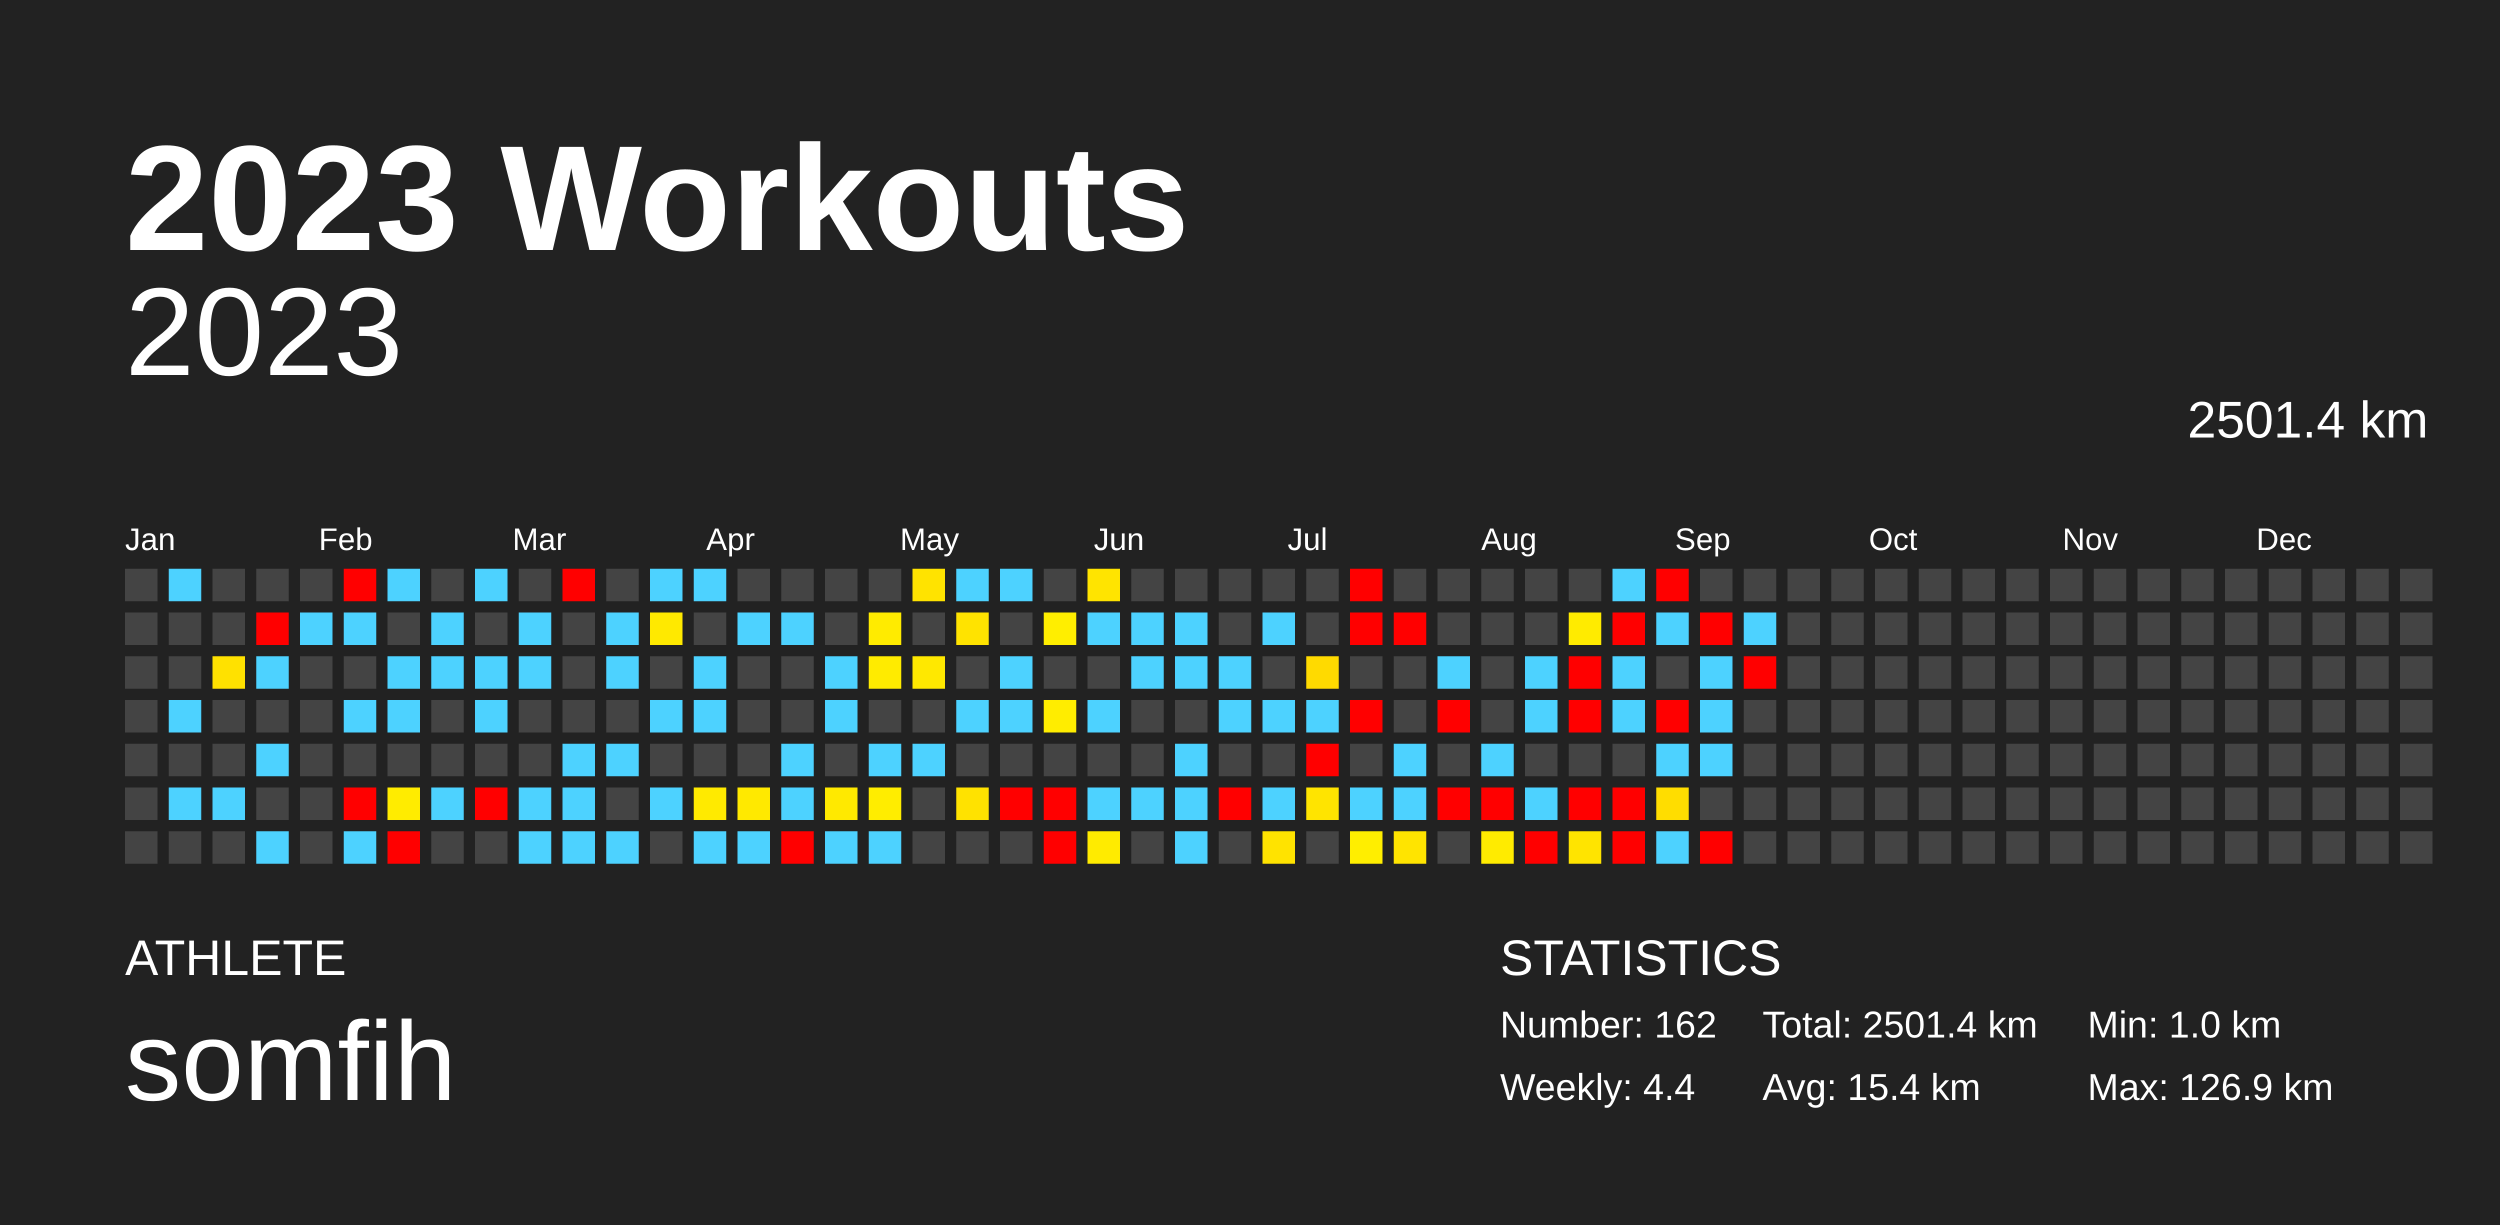
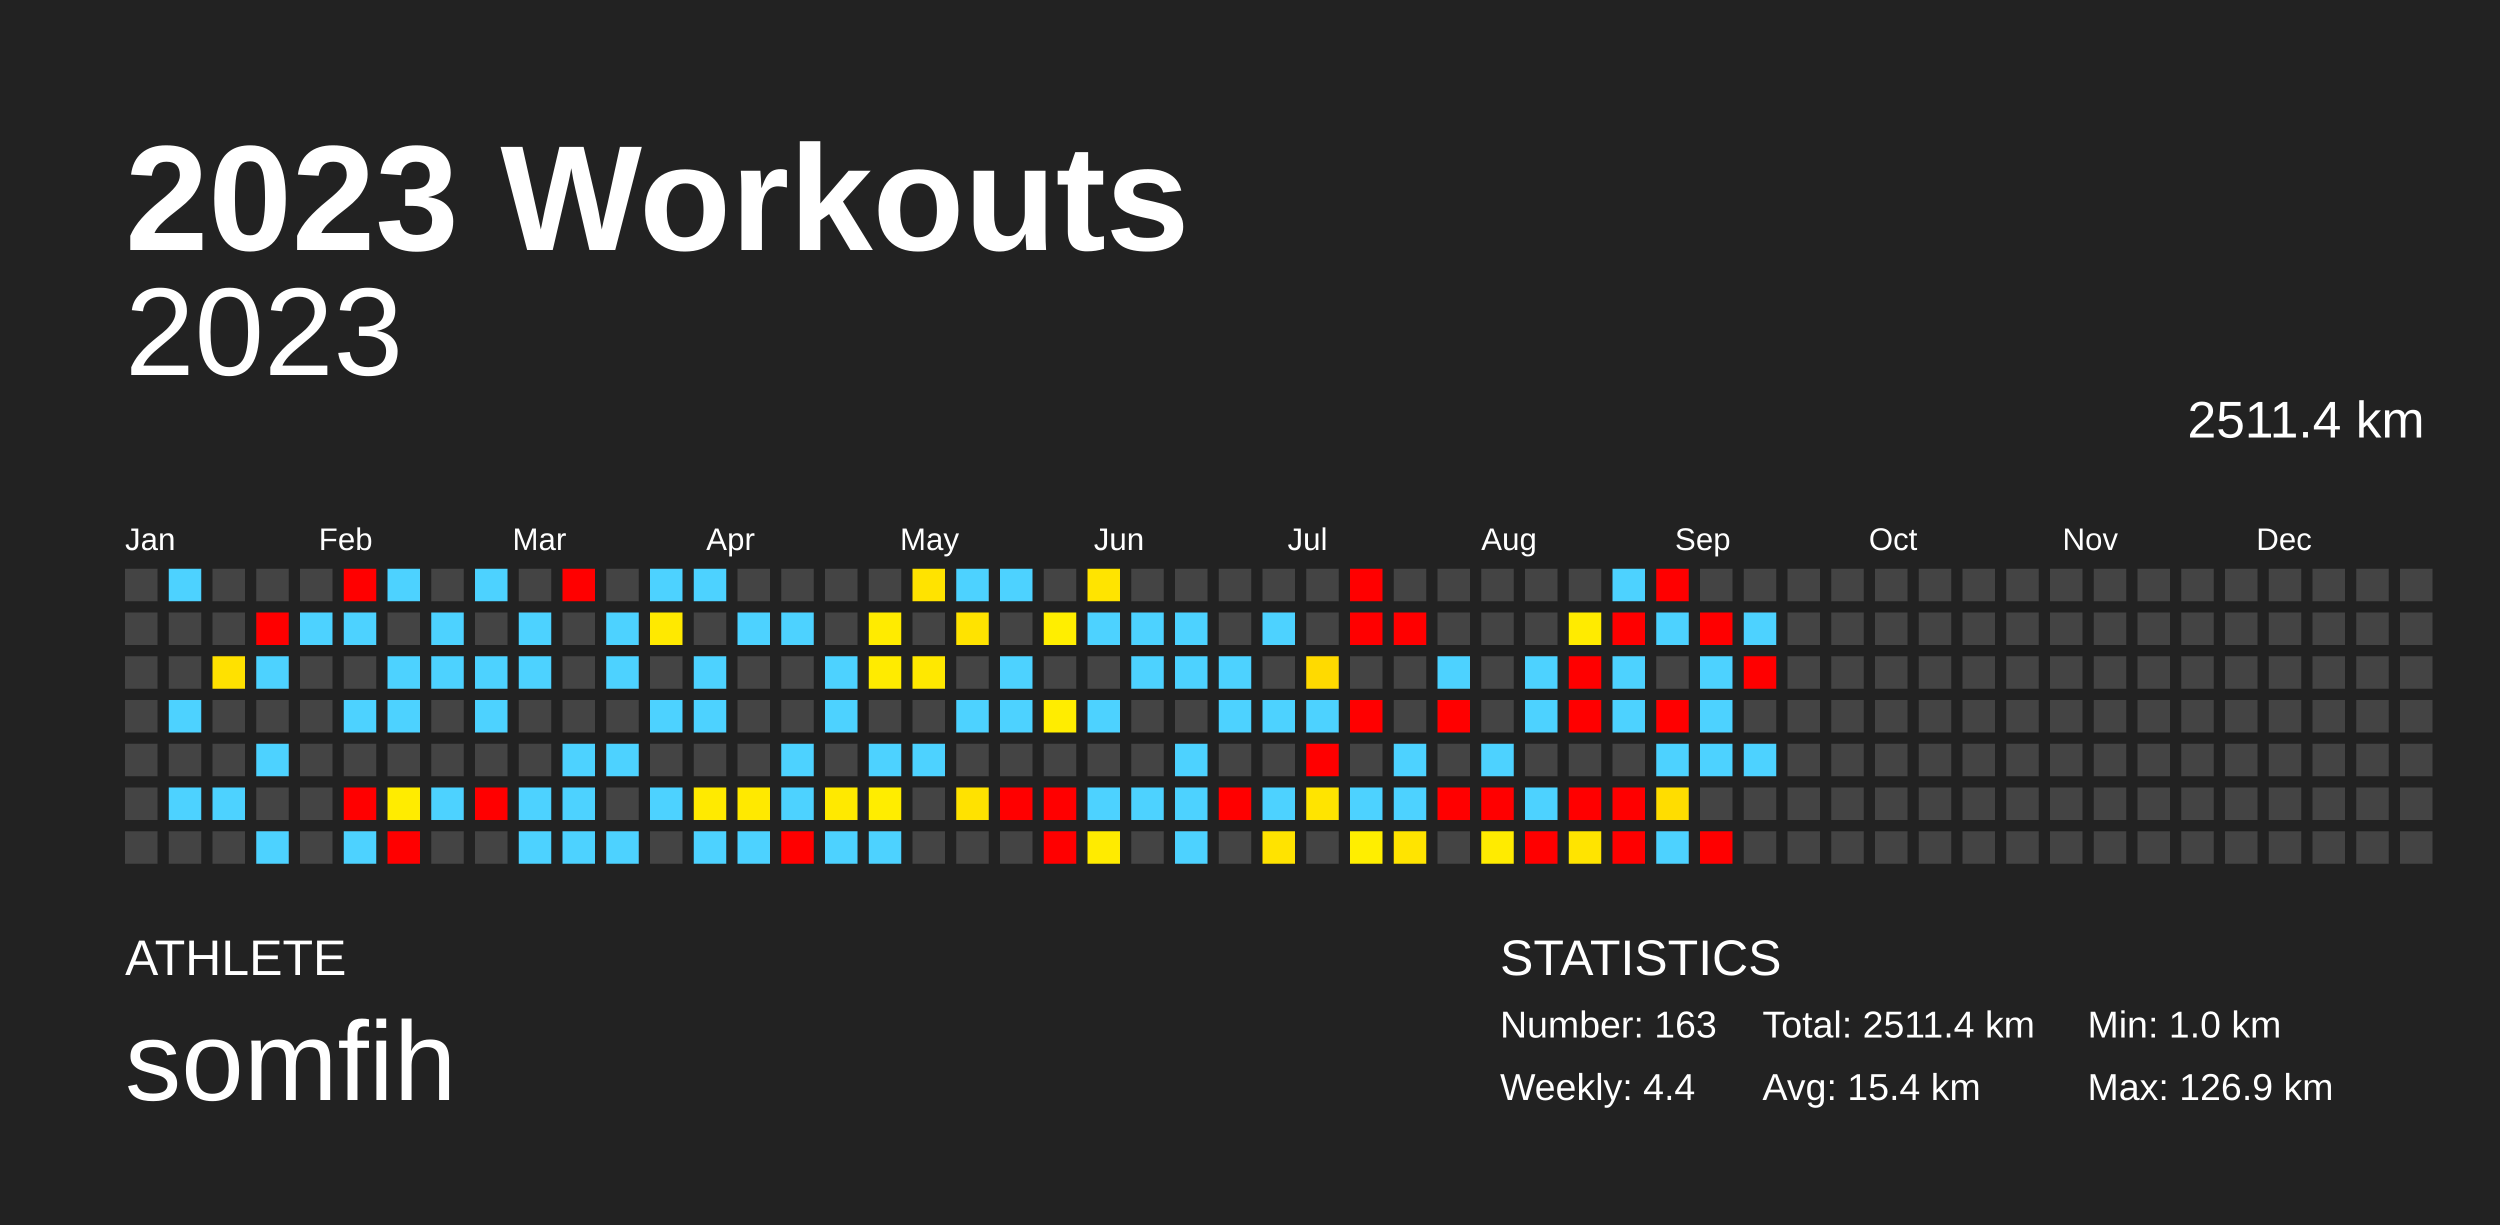
<svg xmlns="http://www.w3.org/2000/svg" baseProfile="full" height="98mm" version="1.1" viewBox="0,0,200,98" width="200mm">
  <defs />
  <rect fill="#222222" height="98" width="200" x="0" y="0" />
  <text fill="#FFFFFF" style="font-size:12px; font-family:Arial; font-weight:bold;" x="10" y="20">2023 Workouts</text>
  <text fill="#FFFFFF" style="font-size:4px; font-family:Arial" x="10" y="78">ATHLETE</text>
  <text fill="#FFFFFF" style="font-size:9px; font-family:Arial" x="10" y="88">somfih</text>
  <text fill="#FFFFFF" style="font-size:4px; font-family:Arial" x="120" y="78">STATISTICS</text>
-   <text fill="#FFFFFF" style="font-size:3px; font-family:Arial" x="120" y="83">Number: 162</text>
+   <text fill="#FFFFFF" style="font-size:3px; font-family:Arial" x="120" y="83">Number: 163</text>
  <text fill="#FFFFFF" style="font-size:3px; font-family:Arial" x="120" y="88">Weekly: 4.4</text>
-   <text fill="#FFFFFF" style="font-size:3px; font-family:Arial" x="141" y="83">Total: 2501.4 km</text>
+   <text fill="#FFFFFF" style="font-size:3px; font-family:Arial" x="141" y="83">Total: 2511.4 km</text>
  <text fill="#FFFFFF" style="font-size:3px; font-family:Arial" x="141" y="88">Avg: 15.4 km</text>
  <text fill="#FFFFFF" style="font-size:3px; font-family:Arial" x="167" y="83">Min: 1.0 km</text>
  <text fill="#FFFFFF" style="font-size:3px; font-family:Arial" x="167" y="88">Max: 126.9 km</text>
  <text alignment-baseline="hanging" fill="#FFFFFF" style="font-size:10.0px; font-family:Arial;" x="10" y="30">2023</text>
-   <text alignment-baseline="hanging" fill="#FFFFFF" style="font-size:4.125px; font-family:Arial;" x="175" y="35">2501.4 km</text>
+   <text alignment-baseline="hanging" fill="#FFFFFF" style="font-size:4.125px; font-family:Arial;" x="175" y="35">2511.4 km</text>
  <text fill="#FFFFFF" style="font-size:2.5px; font-family:Arial" x="10.0" y="44">Jan</text>
  <text fill="#FFFFFF" style="font-size:2.5px; font-family:Arial" x="25.5" y="44">Feb</text>
  <text fill="#FFFFFF" style="font-size:2.5px; font-family:Arial" x="41.0" y="44">Mar</text>
  <text fill="#FFFFFF" style="font-size:2.5px; font-family:Arial" x="56.5" y="44">Apr</text>
  <text fill="#FFFFFF" style="font-size:2.5px; font-family:Arial" x="72.0" y="44">May</text>
  <text fill="#FFFFFF" style="font-size:2.5px; font-family:Arial" x="87.5" y="44">Jun</text>
  <text fill="#FFFFFF" style="font-size:2.5px; font-family:Arial" x="103.0" y="44">Jul</text>
  <text fill="#FFFFFF" style="font-size:2.5px; font-family:Arial" x="118.5" y="44">Aug</text>
  <text fill="#FFFFFF" style="font-size:2.5px; font-family:Arial" x="134.0" y="44">Sep</text>
  <text fill="#FFFFFF" style="font-size:2.5px; font-family:Arial" x="149.5" y="44">Oct</text>
  <text fill="#FFFFFF" style="font-size:2.5px; font-family:Arial" x="165.0" y="44">Nov</text>
  <text fill="#FFFFFF" style="font-size:2.5px; font-family:Arial" x="180.5" y="44">Dec</text>
  <rect fill="#444444" height="2.6" width="2.6" x="10.0" y="45.5" />
  <rect fill="#444444" height="2.6" width="2.6" x="10.0" y="49.0" />
  <rect fill="#444444" height="2.6" width="2.6" x="10.0" y="52.5" />
  <rect fill="#444444" height="2.6" width="2.6" x="10.0" y="56.0" />
  <rect fill="#444444" height="2.6" width="2.6" x="10.0" y="59.5" />
  <rect fill="#444444" height="2.6" width="2.6" x="10.0" y="63.0" />
  <rect fill="#444444" height="2.6" width="2.6" x="10.0" y="66.5" />
  <rect fill="#4dd2ff" height="2.6" width="2.6" x="13.5" y="45.5" />
  <rect fill="#444444" height="2.6" width="2.6" x="13.5" y="49.0" />
  <rect fill="#444444" height="2.6" width="2.6" x="13.5" y="52.5" />
  <rect fill="#4dd2ff" height="2.6" width="2.6" x="13.5" y="56.0" />
  <rect fill="#444444" height="2.6" width="2.6" x="13.5" y="59.5" />
  <rect fill="#4dd2ff" height="2.6" width="2.6" x="13.5" y="63.0" />
  <rect fill="#444444" height="2.6" width="2.6" x="13.5" y="66.5" />
  <rect fill="#444444" height="2.6" width="2.6" x="17.0" y="45.5" />
  <rect fill="#444444" height="2.6" width="2.6" x="17.0" y="49.0" />
  <rect fill="#ffe100" height="2.6" width="2.6" x="17.0" y="52.5" />
  <rect fill="#444444" height="2.6" width="2.6" x="17.0" y="56.0" />
  <rect fill="#444444" height="2.6" width="2.6" x="17.0" y="59.5" />
  <rect fill="#4dd2ff" height="2.6" width="2.6" x="17.0" y="63.0" />
  <rect fill="#444444" height="2.6" width="2.6" x="17.0" y="66.5" />
  <rect fill="#444444" height="2.6" width="2.6" x="20.5" y="45.5" />
  <rect fill="red" height="2.6" width="2.6" x="20.5" y="49.0" />
  <rect fill="#4dd2ff" height="2.6" width="2.6" x="20.5" y="52.5" />
  <rect fill="#444444" height="2.6" width="2.6" x="20.5" y="56.0" />
  <rect fill="#4dd2ff" height="2.6" width="2.6" x="20.5" y="59.5" />
  <rect fill="#444444" height="2.6" width="2.6" x="20.5" y="63.0" />
  <rect fill="#4dd2ff" height="2.6" width="2.6" x="20.5" y="66.5" />
  <rect fill="#444444" height="2.6" width="2.6" x="24.0" y="45.5" />
  <rect fill="#4dd2ff" height="2.6" width="2.6" x="24.0" y="49.0" />
  <rect fill="#444444" height="2.6" width="2.6" x="24.0" y="52.5" />
  <rect fill="#444444" height="2.6" width="2.6" x="24.0" y="56.0" />
  <rect fill="#444444" height="2.6" width="2.6" x="24.0" y="59.5" />
  <rect fill="#444444" height="2.6" width="2.6" x="24.0" y="63.0" />
  <rect fill="#444444" height="2.6" width="2.6" x="24.0" y="66.5" />
  <rect fill="red" height="2.6" width="2.6" x="27.5" y="45.5" />
  <rect fill="#4dd2ff" height="2.6" width="2.6" x="27.5" y="49.0" />
  <rect fill="#444444" height="2.6" width="2.6" x="27.5" y="52.5" />
  <rect fill="#4dd2ff" height="2.6" width="2.6" x="27.5" y="56.0" />
  <rect fill="#444444" height="2.6" width="2.6" x="27.5" y="59.5" />
  <rect fill="red" height="2.6" width="2.6" x="27.5" y="63.0" />
  <rect fill="#4dd2ff" height="2.6" width="2.6" x="27.5" y="66.5" />
  <rect fill="#4dd2ff" height="2.6" width="2.6" x="31.0" y="45.5" />
  <rect fill="#444444" height="2.6" width="2.6" x="31.0" y="49.0" />
  <rect fill="#4dd2ff" height="2.6" width="2.6" x="31.0" y="52.5" />
  <rect fill="#4dd2ff" height="2.6" width="2.6" x="31.0" y="56.0" />
  <rect fill="#444444" height="2.6" width="2.6" x="31.0" y="59.5" />
  <rect fill="#ffec00" height="2.6" width="2.6" x="31.0" y="63.0" />
  <rect fill="red" height="2.6" width="2.6" x="31.0" y="66.5" />
  <rect fill="#444444" height="2.6" width="2.6" x="34.5" y="45.5" />
  <rect fill="#4dd2ff" height="2.6" width="2.6" x="34.5" y="49.0" />
  <rect fill="#4dd2ff" height="2.6" width="2.6" x="34.5" y="52.5" />
  <rect fill="#444444" height="2.6" width="2.6" x="34.5" y="56.0" />
  <rect fill="#444444" height="2.6" width="2.6" x="34.5" y="59.5" />
  <rect fill="#4dd2ff" height="2.6" width="2.6" x="34.5" y="63.0" />
  <rect fill="#444444" height="2.6" width="2.6" x="34.5" y="66.5" />
  <rect fill="#4dd2ff" height="2.6" width="2.6" x="38.0" y="45.5" />
  <rect fill="#444444" height="2.6" width="2.6" x="38.0" y="49.0" />
  <rect fill="#4dd2ff" height="2.6" width="2.6" x="38.0" y="52.5" />
  <rect fill="#4dd2ff" height="2.6" width="2.6" x="38.0" y="56.0" />
  <rect fill="#444444" height="2.6" width="2.6" x="38.0" y="59.5" />
  <rect fill="red" height="2.6" width="2.6" x="38.0" y="63.0" />
  <rect fill="#444444" height="2.6" width="2.6" x="38.0" y="66.5" />
  <rect fill="#444444" height="2.6" width="2.6" x="41.5" y="45.5" />
  <rect fill="#4dd2ff" height="2.6" width="2.6" x="41.5" y="49.0" />
  <rect fill="#4dd2ff" height="2.6" width="2.6" x="41.5" y="52.5" />
  <rect fill="#444444" height="2.6" width="2.6" x="41.5" y="56.0" />
  <rect fill="#444444" height="2.6" width="2.6" x="41.5" y="59.5" />
  <rect fill="#4dd2ff" height="2.6" width="2.6" x="41.5" y="63.0" />
  <rect fill="#4dd2ff" height="2.6" width="2.6" x="41.5" y="66.5" />
  <rect fill="red" height="2.6" width="2.6" x="45.0" y="45.5" />
  <rect fill="#444444" height="2.6" width="2.6" x="45.0" y="49.0" />
  <rect fill="#444444" height="2.6" width="2.6" x="45.0" y="52.5" />
  <rect fill="#444444" height="2.6" width="2.6" x="45.0" y="56.0" />
  <rect fill="#4dd2ff" height="2.6" width="2.6" x="45.0" y="59.5" />
  <rect fill="#4dd2ff" height="2.6" width="2.6" x="45.0" y="63.0" />
  <rect fill="#4dd2ff" height="2.6" width="2.6" x="45.0" y="66.5" />
  <rect fill="#444444" height="2.6" width="2.6" x="48.5" y="45.5" />
  <rect fill="#4dd2ff" height="2.6" width="2.6" x="48.5" y="49.0" />
  <rect fill="#4dd2ff" height="2.6" width="2.6" x="48.5" y="52.5" />
  <rect fill="#444444" height="2.6" width="2.6" x="48.5" y="56.0" />
  <rect fill="#4dd2ff" height="2.6" width="2.6" x="48.5" y="59.5" />
  <rect fill="#444444" height="2.6" width="2.6" x="48.5" y="63.0" />
  <rect fill="#4dd2ff" height="2.6" width="2.6" x="48.5" y="66.5" />
  <rect fill="#4dd2ff" height="2.6" width="2.6" x="52.0" y="45.5" />
  <rect fill="#ffe900" height="2.6" width="2.6" x="52.0" y="49.0" />
  <rect fill="#444444" height="2.6" width="2.6" x="52.0" y="52.5" />
  <rect fill="#4dd2ff" height="2.6" width="2.6" x="52.0" y="56.0" />
  <rect fill="#444444" height="2.6" width="2.6" x="52.0" y="59.5" />
  <rect fill="#4dd2ff" height="2.6" width="2.6" x="52.0" y="63.0" />
  <rect fill="#444444" height="2.6" width="2.6" x="52.0" y="66.5" />
  <rect fill="#4dd2ff" height="2.6" width="2.6" x="55.5" y="45.5" />
  <rect fill="#444444" height="2.6" width="2.6" x="55.5" y="49.0" />
  <rect fill="#4dd2ff" height="2.6" width="2.6" x="55.5" y="52.5" />
  <rect fill="#4dd2ff" height="2.6" width="2.6" x="55.5" y="56.0" />
  <rect fill="#444444" height="2.6" width="2.6" x="55.5" y="59.5" />
  <rect fill="#ffea00" height="2.6" width="2.6" x="55.5" y="63.0" />
  <rect fill="#4dd2ff" height="2.6" width="2.6" x="55.5" y="66.5" />
  <rect fill="#444444" height="2.6" width="2.6" x="59.0" y="45.5" />
  <rect fill="#4dd2ff" height="2.6" width="2.6" x="59.0" y="49.0" />
  <rect fill="#444444" height="2.6" width="2.6" x="59.0" y="52.5" />
  <rect fill="#444444" height="2.6" width="2.6" x="59.0" y="56.0" />
  <rect fill="#444444" height="2.6" width="2.6" x="59.0" y="59.5" />
  <rect fill="#ffe900" height="2.6" width="2.6" x="59.0" y="63.0" />
  <rect fill="#4dd2ff" height="2.6" width="2.6" x="59.0" y="66.5" />
  <rect fill="#444444" height="2.6" width="2.6" x="62.5" y="45.5" />
  <rect fill="#4dd2ff" height="2.6" width="2.6" x="62.5" y="49.0" />
  <rect fill="#444444" height="2.6" width="2.6" x="62.5" y="52.5" />
  <rect fill="#444444" height="2.6" width="2.6" x="62.5" y="56.0" />
  <rect fill="#4dd2ff" height="2.6" width="2.6" x="62.5" y="59.5" />
  <rect fill="#4dd2ff" height="2.6" width="2.6" x="62.5" y="63.0" />
  <rect fill="red" height="2.6" width="2.6" x="62.5" y="66.5" />
  <rect fill="#444444" height="2.6" width="2.6" x="66.0" y="45.5" />
  <rect fill="#444444" height="2.6" width="2.6" x="66.0" y="49.0" />
  <rect fill="#4dd2ff" height="2.6" width="2.6" x="66.0" y="52.5" />
  <rect fill="#4dd2ff" height="2.6" width="2.6" x="66.0" y="56.0" />
  <rect fill="#444444" height="2.6" width="2.6" x="66.0" y="59.5" />
  <rect fill="#ffe900" height="2.6" width="2.6" x="66.0" y="63.0" />
  <rect fill="#4dd2ff" height="2.6" width="2.6" x="66.0" y="66.5" />
  <rect fill="#444444" height="2.6" width="2.6" x="69.5" y="45.5" />
  <rect fill="#ffeb00" height="2.6" width="2.6" x="69.5" y="49.0" />
  <rect fill="#ffeb00" height="2.6" width="2.6" x="69.5" y="52.5" />
  <rect fill="#444444" height="2.6" width="2.6" x="69.5" y="56.0" />
  <rect fill="#4dd2ff" height="2.6" width="2.6" x="69.5" y="59.5" />
  <rect fill="#ffed00" height="2.6" width="2.6" x="69.5" y="63.0" />
  <rect fill="#4dd2ff" height="2.6" width="2.6" x="69.5" y="66.5" />
  <rect fill="#ffe300" height="2.6" width="2.6" x="73.0" y="45.5" />
  <rect fill="#444444" height="2.6" width="2.6" x="73.0" y="49.0" />
  <rect fill="#ffe800" height="2.6" width="2.6" x="73.0" y="52.5" />
  <rect fill="#444444" height="2.6" width="2.6" x="73.0" y="56.0" />
  <rect fill="#4dd2ff" height="2.6" width="2.6" x="73.0" y="59.5" />
  <rect fill="#444444" height="2.6" width="2.6" x="73.0" y="63.0" />
  <rect fill="#444444" height="2.6" width="2.6" x="73.0" y="66.5" />
  <rect fill="#4dd2ff" height="2.6" width="2.6" x="76.5" y="45.5" />
  <rect fill="#ffe300" height="2.6" width="2.6" x="76.5" y="49.0" />
  <rect fill="#444444" height="2.6" width="2.6" x="76.5" y="52.5" />
  <rect fill="#4dd2ff" height="2.6" width="2.6" x="76.5" y="56.0" />
  <rect fill="#444444" height="2.6" width="2.6" x="76.5" y="59.5" />
  <rect fill="#ffe200" height="2.6" width="2.6" x="76.5" y="63.0" />
  <rect fill="#444444" height="2.6" width="2.6" x="76.5" y="66.5" />
  <rect fill="#4dd2ff" height="2.6" width="2.6" x="80.0" y="45.5" />
  <rect fill="#444444" height="2.6" width="2.6" x="80.0" y="49.0" />
  <rect fill="#4dd2ff" height="2.6" width="2.6" x="80.0" y="52.5" />
  <rect fill="#4dd2ff" height="2.6" width="2.6" x="80.0" y="56.0" />
  <rect fill="#444444" height="2.6" width="2.6" x="80.0" y="59.5" />
  <rect fill="red" height="2.6" width="2.6" x="80.0" y="63.0" />
  <rect fill="#444444" height="2.6" width="2.6" x="80.0" y="66.5" />
  <rect fill="#444444" height="2.6" width="2.6" x="83.5" y="45.5" />
  <rect fill="#ffee00" height="2.6" width="2.6" x="83.5" y="49.0" />
  <rect fill="#444444" height="2.6" width="2.6" x="83.5" y="52.5" />
  <rect fill="#ffed00" height="2.6" width="2.6" x="83.5" y="56.0" />
  <rect fill="#444444" height="2.6" width="2.6" x="83.5" y="59.5" />
  <rect fill="red" height="2.6" width="2.6" x="83.5" y="63.0" />
  <rect fill="red" height="2.6" width="2.6" x="83.5" y="66.5" />
  <rect fill="#ffe400" height="2.6" width="2.6" x="87.0" y="45.5" />
  <rect fill="#4dd2ff" height="2.6" width="2.6" x="87.0" y="49.0" />
  <rect fill="#444444" height="2.6" width="2.6" x="87.0" y="52.5" />
  <rect fill="#4dd2ff" height="2.6" width="2.6" x="87.0" y="56.0" />
  <rect fill="#444444" height="2.6" width="2.6" x="87.0" y="59.5" />
  <rect fill="#4dd2ff" height="2.6" width="2.6" x="87.0" y="63.0" />
  <rect fill="#ffeb00" height="2.6" width="2.6" x="87.0" y="66.5" />
  <rect fill="#444444" height="2.6" width="2.6" x="90.5" y="45.5" />
  <rect fill="#4dd2ff" height="2.6" width="2.6" x="90.5" y="49.0" />
  <rect fill="#4dd2ff" height="2.6" width="2.6" x="90.5" y="52.5" />
  <rect fill="#444444" height="2.6" width="2.6" x="90.5" y="56.0" />
  <rect fill="#444444" height="2.6" width="2.6" x="90.5" y="59.5" />
  <rect fill="#4dd2ff" height="2.6" width="2.6" x="90.5" y="63.0" />
  <rect fill="#444444" height="2.6" width="2.6" x="90.5" y="66.5" />
  <rect fill="#444444" height="2.6" width="2.6" x="94.0" y="45.5" />
  <rect fill="#4dd2ff" height="2.6" width="2.6" x="94.0" y="49.0" />
  <rect fill="#4dd2ff" height="2.6" width="2.6" x="94.0" y="52.5" />
  <rect fill="#444444" height="2.6" width="2.6" x="94.0" y="56.0" />
  <rect fill="#4dd2ff" height="2.6" width="2.6" x="94.0" y="59.5" />
  <rect fill="#4dd2ff" height="2.6" width="2.6" x="94.0" y="63.0" />
  <rect fill="#4dd2ff" height="2.6" width="2.6" x="94.0" y="66.5" />
  <rect fill="#444444" height="2.6" width="2.6" x="97.5" y="45.5" />
  <rect fill="#444444" height="2.6" width="2.6" x="97.5" y="49.0" />
  <rect fill="#4dd2ff" height="2.6" width="2.6" x="97.5" y="52.5" />
  <rect fill="#4dd2ff" height="2.6" width="2.6" x="97.5" y="56.0" />
  <rect fill="#444444" height="2.6" width="2.6" x="97.5" y="59.5" />
  <rect fill="red" height="2.6" width="2.6" x="97.5" y="63.0" />
  <rect fill="#444444" height="2.6" width="2.6" x="97.5" y="66.5" />
  <rect fill="#444444" height="2.6" width="2.6" x="101.0" y="45.5" />
  <rect fill="#4dd2ff" height="2.6" width="2.6" x="101.0" y="49.0" />
  <rect fill="#444444" height="2.6" width="2.6" x="101.0" y="52.5" />
  <rect fill="#4dd2ff" height="2.6" width="2.6" x="101.0" y="56.0" />
  <rect fill="#444444" height="2.6" width="2.6" x="101.0" y="59.5" />
  <rect fill="#4dd2ff" height="2.6" width="2.6" x="101.0" y="63.0" />
  <rect fill="#ffe300" height="2.6" width="2.6" x="101.0" y="66.5" />
  <rect fill="#444444" height="2.6" width="2.6" x="104.5" y="45.5" />
  <rect fill="#444444" height="2.6" width="2.6" x="104.5" y="49.0" />
  <rect fill="#ffda00" height="2.6" width="2.6" x="104.5" y="52.5" />
  <rect fill="#4dd2ff" height="2.6" width="2.6" x="104.5" y="56.0" />
  <rect fill="red" height="2.6" width="2.6" x="104.5" y="59.5" />
  <rect fill="#ffe400" height="2.6" width="2.6" x="104.5" y="63.0" />
  <rect fill="#444444" height="2.6" width="2.6" x="104.5" y="66.5" />
  <rect fill="red" height="2.6" width="2.6" x="108.0" y="45.5" />
  <rect fill="red" height="2.6" width="2.6" x="108.0" y="49.0" />
  <rect fill="#444444" height="2.6" width="2.6" x="108.0" y="52.5" />
  <rect fill="red" height="2.6" width="2.6" x="108.0" y="56.0" />
  <rect fill="#444444" height="2.6" width="2.6" x="108.0" y="59.5" />
  <rect fill="#4dd2ff" height="2.6" width="2.6" x="108.0" y="63.0" />
  <rect fill="#ffee00" height="2.6" width="2.6" x="108.0" y="66.5" />
  <rect fill="#444444" height="2.6" width="2.6" x="111.5" y="45.5" />
  <rect fill="red" height="2.6" width="2.6" x="111.5" y="49.0" />
  <rect fill="#444444" height="2.6" width="2.6" x="111.5" y="52.5" />
  <rect fill="#444444" height="2.6" width="2.6" x="111.5" y="56.0" />
  <rect fill="#4dd2ff" height="2.6" width="2.6" x="111.5" y="59.5" />
  <rect fill="#4dd2ff" height="2.6" width="2.6" x="111.5" y="63.0" />
  <rect fill="#ffe400" height="2.6" width="2.6" x="111.5" y="66.5" />
  <rect fill="#444444" height="2.6" width="2.6" x="115.0" y="45.5" />
  <rect fill="#444444" height="2.6" width="2.6" x="115.0" y="49.0" />
  <rect fill="#4dd2ff" height="2.6" width="2.6" x="115.0" y="52.5" />
  <rect fill="red" height="2.6" width="2.6" x="115.0" y="56.0" />
  <rect fill="#444444" height="2.6" width="2.6" x="115.0" y="59.5" />
  <rect fill="red" height="2.6" width="2.6" x="115.0" y="63.0" />
  <rect fill="#444444" height="2.6" width="2.6" x="115.0" y="66.5" />
  <rect fill="#444444" height="2.6" width="2.6" x="118.5" y="45.5" />
  <rect fill="#444444" height="2.6" width="2.6" x="118.5" y="49.0" />
  <rect fill="#444444" height="2.6" width="2.6" x="118.5" y="52.5" />
  <rect fill="#444444" height="2.6" width="2.6" x="118.5" y="56.0" />
  <rect fill="#4dd2ff" height="2.6" width="2.6" x="118.5" y="59.5" />
  <rect fill="red" height="2.6" width="2.6" x="118.5" y="63.0" />
  <rect fill="#ffeb00" height="2.6" width="2.6" x="118.5" y="66.5" />
  <rect fill="#444444" height="2.6" width="2.6" x="122.0" y="45.5" />
  <rect fill="#444444" height="2.6" width="2.6" x="122.0" y="49.0" />
  <rect fill="#4dd2ff" height="2.6" width="2.6" x="122.0" y="52.5" />
  <rect fill="#4dd2ff" height="2.6" width="2.6" x="122.0" y="56.0" />
  <rect fill="#444444" height="2.6" width="2.6" x="122.0" y="59.5" />
  <rect fill="#4dd2ff" height="2.6" width="2.6" x="122.0" y="63.0" />
  <rect fill="red" height="2.6" width="2.6" x="122.0" y="66.5" />
  <rect fill="#444444" height="2.6" width="2.6" x="125.5" y="45.5" />
  <rect fill="#ffeb00" height="2.6" width="2.6" x="125.5" y="49.0" />
  <rect fill="red" height="2.6" width="2.6" x="125.5" y="52.5" />
  <rect fill="red" height="2.6" width="2.6" x="125.5" y="56.0" />
  <rect fill="#444444" height="2.6" width="2.6" x="125.5" y="59.5" />
  <rect fill="red" height="2.6" width="2.6" x="125.5" y="63.0" />
  <rect fill="#ffe400" height="2.6" width="2.6" x="125.5" y="66.5" />
  <rect fill="#4dd2ff" height="2.6" width="2.6" x="129.0" y="45.5" />
  <rect fill="red" height="2.6" width="2.6" x="129.0" y="49.0" />
  <rect fill="#4dd2ff" height="2.6" width="2.6" x="129.0" y="52.5" />
  <rect fill="#4dd2ff" height="2.6" width="2.6" x="129.0" y="56.0" />
  <rect fill="#444444" height="2.6" width="2.6" x="129.0" y="59.5" />
  <rect fill="red" height="2.6" width="2.6" x="129.0" y="63.0" />
  <rect fill="red" height="2.6" width="2.6" x="129.0" y="66.5" />
  <rect fill="red" height="2.6" width="2.6" x="132.5" y="45.5" />
  <rect fill="#4dd2ff" height="2.6" width="2.6" x="132.5" y="49.0" />
  <rect fill="#444444" height="2.6" width="2.6" x="132.5" y="52.5" />
  <rect fill="red" height="2.6" width="2.6" x="132.5" y="56.0" />
  <rect fill="#4dd2ff" height="2.6" width="2.6" x="132.5" y="59.5" />
  <rect fill="#ffdd00" height="2.6" width="2.6" x="132.5" y="63.0" />
  <rect fill="#4dd2ff" height="2.6" width="2.6" x="132.5" y="66.5" />
  <rect fill="#444444" height="2.6" width="2.6" x="136.0" y="45.5" />
  <rect fill="red" height="2.6" width="2.6" x="136.0" y="49.0" />
  <rect fill="#4dd2ff" height="2.6" width="2.6" x="136.0" y="52.5" />
  <rect fill="#4dd2ff" height="2.6" width="2.6" x="136.0" y="56.0" />
  <rect fill="#4dd2ff" height="2.6" width="2.6" x="136.0" y="59.5" />
  <rect fill="#444444" height="2.6" width="2.6" x="136.0" y="63.0" />
  <rect fill="red" height="2.6" width="2.6" x="136.0" y="66.5" />
  <rect fill="#444444" height="2.6" width="2.6" x="139.5" y="45.5" />
  <rect fill="#4dd2ff" height="2.6" width="2.6" x="139.5" y="49.0" />
  <rect fill="red" height="2.6" width="2.6" x="139.5" y="52.5" />
  <rect fill="#444444" height="2.6" width="2.6" x="139.5" y="56.0" />
-   <rect fill="#444444" height="2.6" width="2.6" x="139.5" y="59.5" />
+   <rect fill="#4dd2ff" height="2.6" width="2.6" x="139.5" y="59.5" />
  <rect fill="#444444" height="2.6" width="2.6" x="139.5" y="63.0" />
  <rect fill="#444444" height="2.6" width="2.6" x="139.5" y="66.5" />
  <rect fill="#444444" height="2.6" width="2.6" x="143.0" y="45.5" />
  <rect fill="#444444" height="2.6" width="2.6" x="143.0" y="49.0" />
  <rect fill="#444444" height="2.6" width="2.6" x="143.0" y="52.5" />
  <rect fill="#444444" height="2.6" width="2.6" x="143.0" y="56.0" />
  <rect fill="#444444" height="2.6" width="2.6" x="143.0" y="59.5" />
  <rect fill="#444444" height="2.6" width="2.6" x="143.0" y="63.0" />
  <rect fill="#444444" height="2.6" width="2.6" x="143.0" y="66.5" />
  <rect fill="#444444" height="2.6" width="2.6" x="146.5" y="45.5" />
  <rect fill="#444444" height="2.6" width="2.6" x="146.5" y="49.0" />
  <rect fill="#444444" height="2.6" width="2.6" x="146.5" y="52.5" />
  <rect fill="#444444" height="2.6" width="2.6" x="146.5" y="56.0" />
  <rect fill="#444444" height="2.6" width="2.6" x="146.5" y="59.5" />
  <rect fill="#444444" height="2.6" width="2.6" x="146.5" y="63.0" />
  <rect fill="#444444" height="2.6" width="2.6" x="146.5" y="66.5" />
  <rect fill="#444444" height="2.6" width="2.6" x="150.0" y="45.5" />
  <rect fill="#444444" height="2.6" width="2.6" x="150.0" y="49.0" />
  <rect fill="#444444" height="2.6" width="2.6" x="150.0" y="52.5" />
  <rect fill="#444444" height="2.6" width="2.6" x="150.0" y="56.0" />
  <rect fill="#444444" height="2.6" width="2.6" x="150.0" y="59.5" />
  <rect fill="#444444" height="2.6" width="2.6" x="150.0" y="63.0" />
  <rect fill="#444444" height="2.6" width="2.6" x="150.0" y="66.5" />
  <rect fill="#444444" height="2.6" width="2.6" x="153.5" y="45.5" />
  <rect fill="#444444" height="2.6" width="2.6" x="153.5" y="49.0" />
  <rect fill="#444444" height="2.6" width="2.6" x="153.5" y="52.5" />
  <rect fill="#444444" height="2.6" width="2.6" x="153.5" y="56.0" />
  <rect fill="#444444" height="2.6" width="2.6" x="153.5" y="59.5" />
  <rect fill="#444444" height="2.6" width="2.6" x="153.5" y="63.0" />
  <rect fill="#444444" height="2.6" width="2.6" x="153.5" y="66.5" />
  <rect fill="#444444" height="2.6" width="2.6" x="157.0" y="45.5" />
  <rect fill="#444444" height="2.6" width="2.6" x="157.0" y="49.0" />
  <rect fill="#444444" height="2.6" width="2.6" x="157.0" y="52.5" />
  <rect fill="#444444" height="2.6" width="2.6" x="157.0" y="56.0" />
  <rect fill="#444444" height="2.6" width="2.6" x="157.0" y="59.5" />
  <rect fill="#444444" height="2.6" width="2.6" x="157.0" y="63.0" />
  <rect fill="#444444" height="2.6" width="2.6" x="157.0" y="66.5" />
  <rect fill="#444444" height="2.6" width="2.6" x="160.5" y="45.5" />
  <rect fill="#444444" height="2.6" width="2.6" x="160.5" y="49.0" />
  <rect fill="#444444" height="2.6" width="2.6" x="160.5" y="52.5" />
  <rect fill="#444444" height="2.6" width="2.6" x="160.5" y="56.0" />
  <rect fill="#444444" height="2.6" width="2.6" x="160.5" y="59.5" />
  <rect fill="#444444" height="2.6" width="2.6" x="160.5" y="63.0" />
  <rect fill="#444444" height="2.6" width="2.6" x="160.5" y="66.5" />
  <rect fill="#444444" height="2.6" width="2.6" x="164.0" y="45.5" />
  <rect fill="#444444" height="2.6" width="2.6" x="164.0" y="49.0" />
  <rect fill="#444444" height="2.6" width="2.6" x="164.0" y="52.5" />
  <rect fill="#444444" height="2.6" width="2.6" x="164.0" y="56.0" />
  <rect fill="#444444" height="2.6" width="2.6" x="164.0" y="59.5" />
  <rect fill="#444444" height="2.6" width="2.6" x="164.0" y="63.0" />
  <rect fill="#444444" height="2.6" width="2.6" x="164.0" y="66.5" />
  <rect fill="#444444" height="2.6" width="2.6" x="167.5" y="45.5" />
  <rect fill="#444444" height="2.6" width="2.6" x="167.5" y="49.0" />
  <rect fill="#444444" height="2.6" width="2.6" x="167.5" y="52.5" />
  <rect fill="#444444" height="2.6" width="2.6" x="167.5" y="56.0" />
  <rect fill="#444444" height="2.6" width="2.6" x="167.5" y="59.5" />
  <rect fill="#444444" height="2.6" width="2.6" x="167.5" y="63.0" />
  <rect fill="#444444" height="2.6" width="2.6" x="167.5" y="66.5" />
  <rect fill="#444444" height="2.6" width="2.6" x="171.0" y="45.5" />
  <rect fill="#444444" height="2.6" width="2.6" x="171.0" y="49.0" />
  <rect fill="#444444" height="2.6" width="2.6" x="171.0" y="52.5" />
  <rect fill="#444444" height="2.6" width="2.6" x="171.0" y="56.0" />
  <rect fill="#444444" height="2.6" width="2.6" x="171.0" y="59.5" />
  <rect fill="#444444" height="2.6" width="2.6" x="171.0" y="63.0" />
  <rect fill="#444444" height="2.6" width="2.6" x="171.0" y="66.5" />
  <rect fill="#444444" height="2.6" width="2.6" x="174.5" y="45.5" />
  <rect fill="#444444" height="2.6" width="2.6" x="174.5" y="49.0" />
  <rect fill="#444444" height="2.6" width="2.6" x="174.5" y="52.5" />
  <rect fill="#444444" height="2.6" width="2.6" x="174.5" y="56.0" />
  <rect fill="#444444" height="2.6" width="2.6" x="174.5" y="59.5" />
  <rect fill="#444444" height="2.6" width="2.6" x="174.5" y="63.0" />
  <rect fill="#444444" height="2.6" width="2.6" x="174.5" y="66.5" />
  <rect fill="#444444" height="2.6" width="2.6" x="178.0" y="45.5" />
  <rect fill="#444444" height="2.6" width="2.6" x="178.0" y="49.0" />
  <rect fill="#444444" height="2.6" width="2.6" x="178.0" y="52.5" />
  <rect fill="#444444" height="2.6" width="2.6" x="178.0" y="56.0" />
  <rect fill="#444444" height="2.6" width="2.6" x="178.0" y="59.5" />
  <rect fill="#444444" height="2.6" width="2.6" x="178.0" y="63.0" />
  <rect fill="#444444" height="2.6" width="2.6" x="178.0" y="66.5" />
  <rect fill="#444444" height="2.6" width="2.6" x="181.5" y="45.5" />
  <rect fill="#444444" height="2.6" width="2.6" x="181.5" y="49.0" />
  <rect fill="#444444" height="2.6" width="2.6" x="181.5" y="52.5" />
  <rect fill="#444444" height="2.6" width="2.6" x="181.5" y="56.0" />
  <rect fill="#444444" height="2.6" width="2.6" x="181.5" y="59.5" />
  <rect fill="#444444" height="2.6" width="2.6" x="181.5" y="63.0" />
  <rect fill="#444444" height="2.6" width="2.6" x="181.5" y="66.5" />
  <rect fill="#444444" height="2.6" width="2.6" x="185.0" y="45.5" />
  <rect fill="#444444" height="2.6" width="2.6" x="185.0" y="49.0" />
  <rect fill="#444444" height="2.6" width="2.6" x="185.0" y="52.5" />
  <rect fill="#444444" height="2.6" width="2.6" x="185.0" y="56.0" />
  <rect fill="#444444" height="2.6" width="2.6" x="185.0" y="59.5" />
  <rect fill="#444444" height="2.6" width="2.6" x="185.0" y="63.0" />
  <rect fill="#444444" height="2.6" width="2.6" x="185.0" y="66.5" />
  <rect fill="#444444" height="2.6" width="2.6" x="188.5" y="45.5" />
  <rect fill="#444444" height="2.6" width="2.6" x="188.5" y="49.0" />
  <rect fill="#444444" height="2.6" width="2.6" x="188.5" y="52.5" />
  <rect fill="#444444" height="2.6" width="2.6" x="188.5" y="56.0" />
  <rect fill="#444444" height="2.6" width="2.6" x="188.5" y="59.5" />
  <rect fill="#444444" height="2.6" width="2.6" x="188.5" y="63.0" />
  <rect fill="#444444" height="2.6" width="2.6" x="188.5" y="66.5" />
  <rect fill="#444444" height="2.6" width="2.6" x="192.0" y="45.5" />
  <rect fill="#444444" height="2.6" width="2.6" x="192.0" y="49.0" />
  <rect fill="#444444" height="2.6" width="2.6" x="192.0" y="52.5" />
  <rect fill="#444444" height="2.6" width="2.6" x="192.0" y="56.0" />
  <rect fill="#444444" height="2.6" width="2.6" x="192.0" y="59.5" />
  <rect fill="#444444" height="2.6" width="2.6" x="192.0" y="63.0" />
  <rect fill="#444444" height="2.6" width="2.6" x="192.0" y="66.5" />
</svg>
